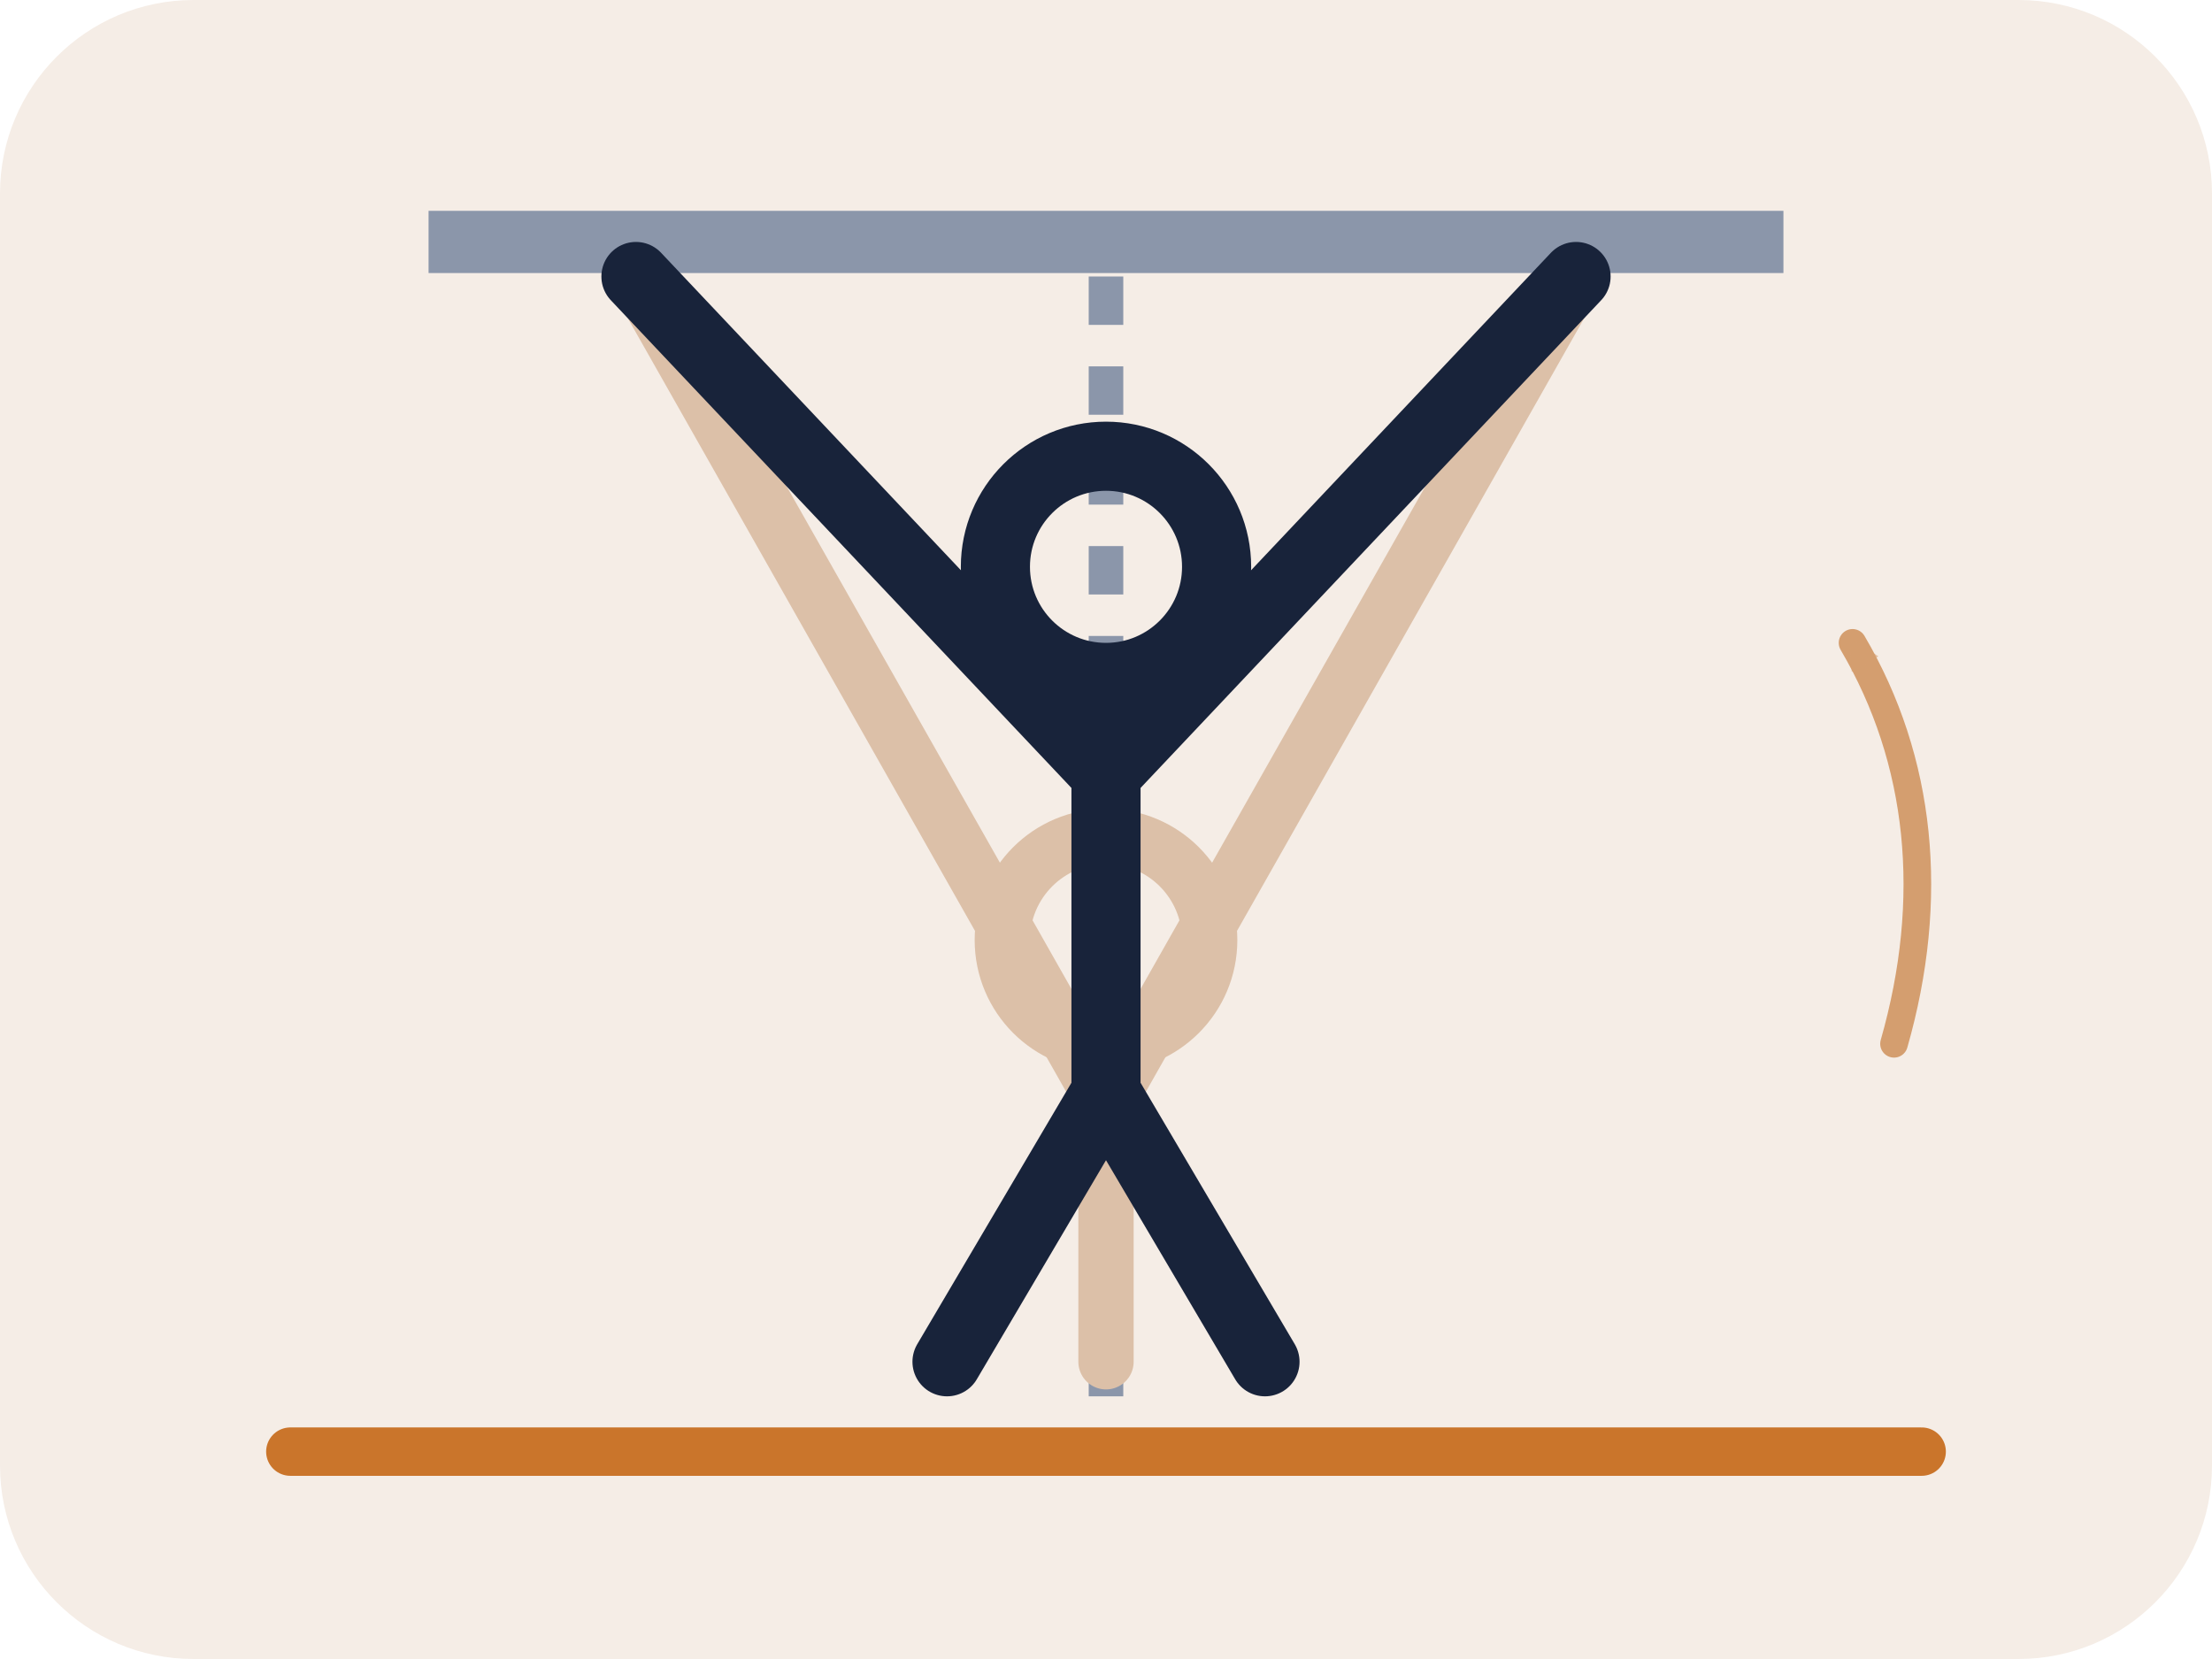
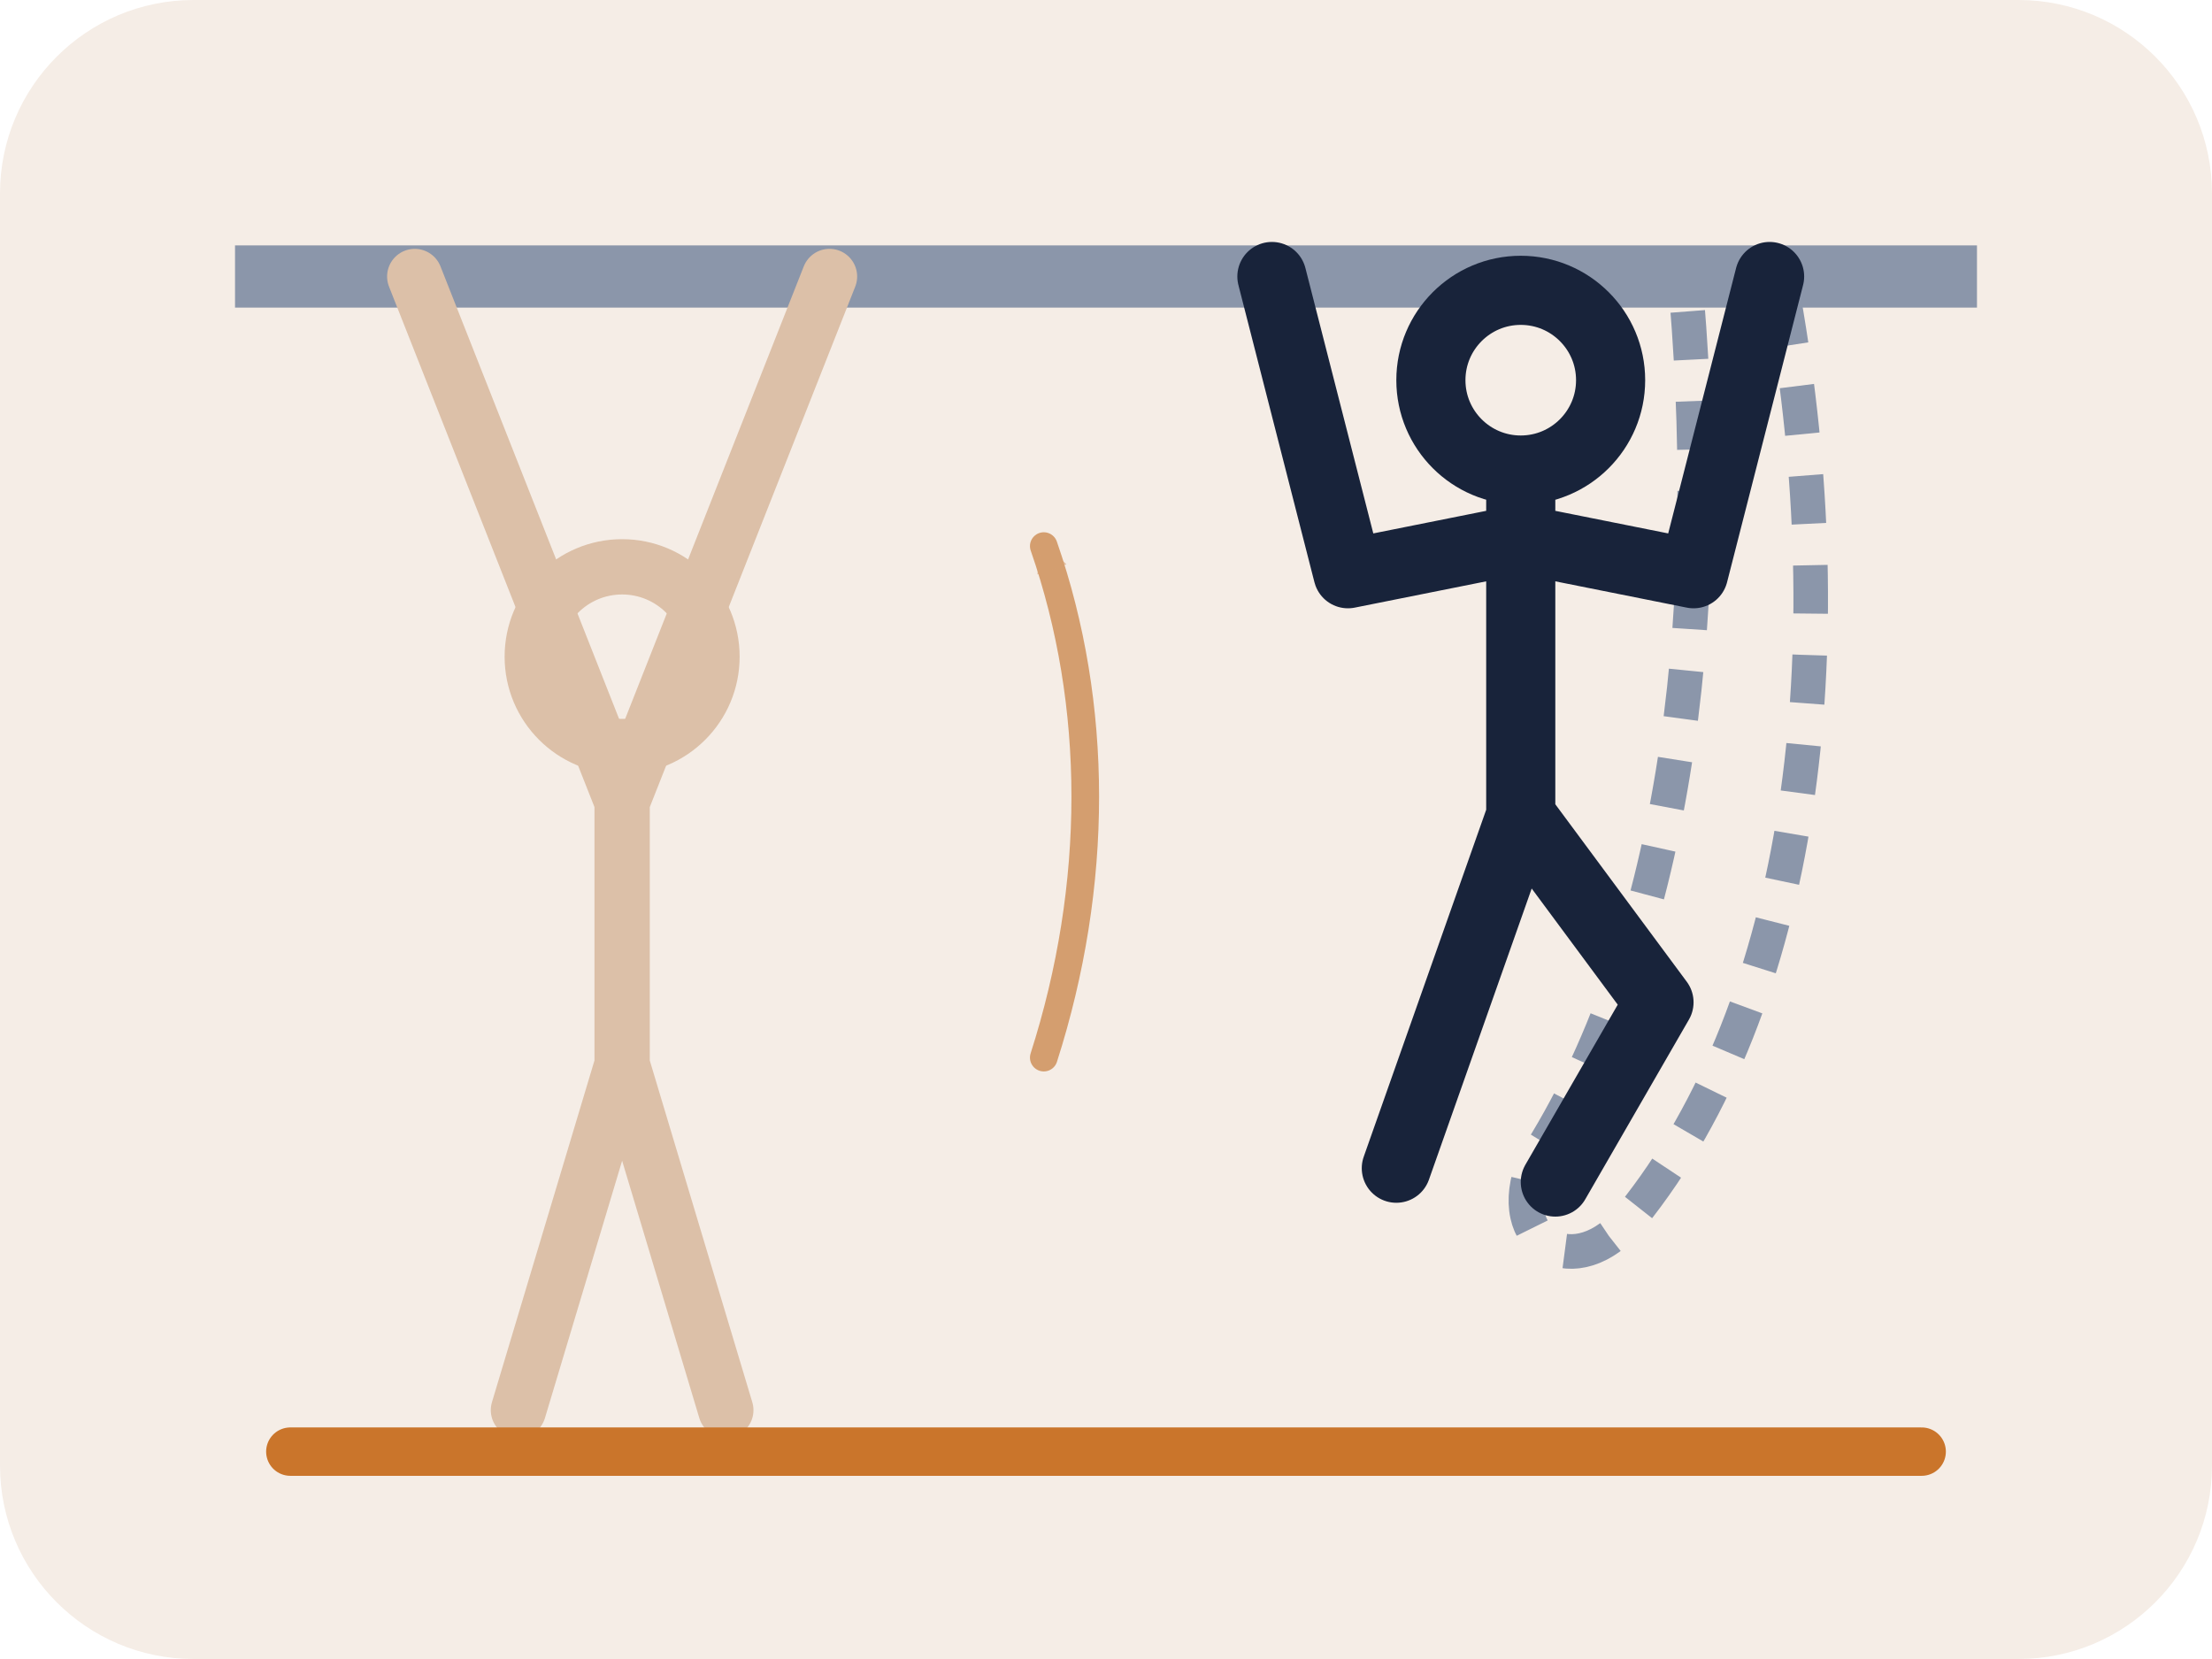
<svg xmlns="http://www.w3.org/2000/svg" viewBox="0 0 320 240" role="img" aria-labelledby="title">
  <defs>
    <marker id="motion-arrow" viewBox="0 0 10 10" refX="8" refY="5" markerWidth="4.5" markerHeight="4.5" markerUnits="userSpaceOnUse" orient="auto-start-reverse">
      <path d="M0 0 10 5 0 10Z" fill="hsl(28 55% 52%)" opacity=".55" />
    </marker>
  </defs>
  <rect width="320" height="240" rx="28" fill="hsl(28 42% 93%)" />
-   <path d="M62 35H258" stroke="#8b96aa" stroke-width="9" />
-   <path d="M160 40V202" stroke="#8b96aa" stroke-width="5" stroke-dasharray="7 6" />
+   <path d="M34 40H286" stroke="#8b96aa" stroke-width="9" />
+   <path d="M258 43C267 94 261 145 236 176C228 186 217 180 222 168C242 137 248 91 244 43" fill="none" stroke="#8b96aa" stroke-width="5" stroke-dasharray="7 6" />
  <g data-pose="start" fill="none" stroke="hsl(28 42% 76%)" stroke-width="8" stroke-linecap="round" stroke-linejoin="round">
-     <circle cx="160" cy="136" r="15" />
-     <path d="M160 154V197M160 160L92 40M160 160L228 40" />
+     <circle cx="90" cy="95" r="13" />
+     <path d="M90 111V154M90 116L60 40M90 116L120 40M90 154L75 204M90 154L105 204" />
  </g>
  <g data-pose="finish" fill="none" stroke="#18233a" stroke-width="10" stroke-linecap="round" stroke-linejoin="round">
-     <circle cx="160" cy="82" r="16" />
-     <path d="M160 101V158M160 112L92 40M160 112L228 40M160 158L137 197M160 158L183 197" />
+     <circle cx="220" cy="55" r="13" />
+     <path d="M220 71V118M220 78L195 83L184 40M220 78L245 83L256 40M220 118L202 169M220 118L240 145L225 171" />
  </g>
-   <path d="M274 151C280 130 278 110 268 93" fill="none" stroke="hsl(28 55% 52%)" stroke-width="4" stroke-linecap="round" opacity=".72" marker-end="url(#motion-arrow)" />
+   <path d="M151 153C159 128 159 102 151 79" fill="none" stroke="hsl(28 55% 52%)" stroke-width="4" stroke-linecap="round" opacity=".72" marker-end="url(#motion-arrow)" />
  <path d="M42 210H278" stroke="hsl(28 65% 48%)" stroke-width="7" stroke-linecap="round" />
</svg>
